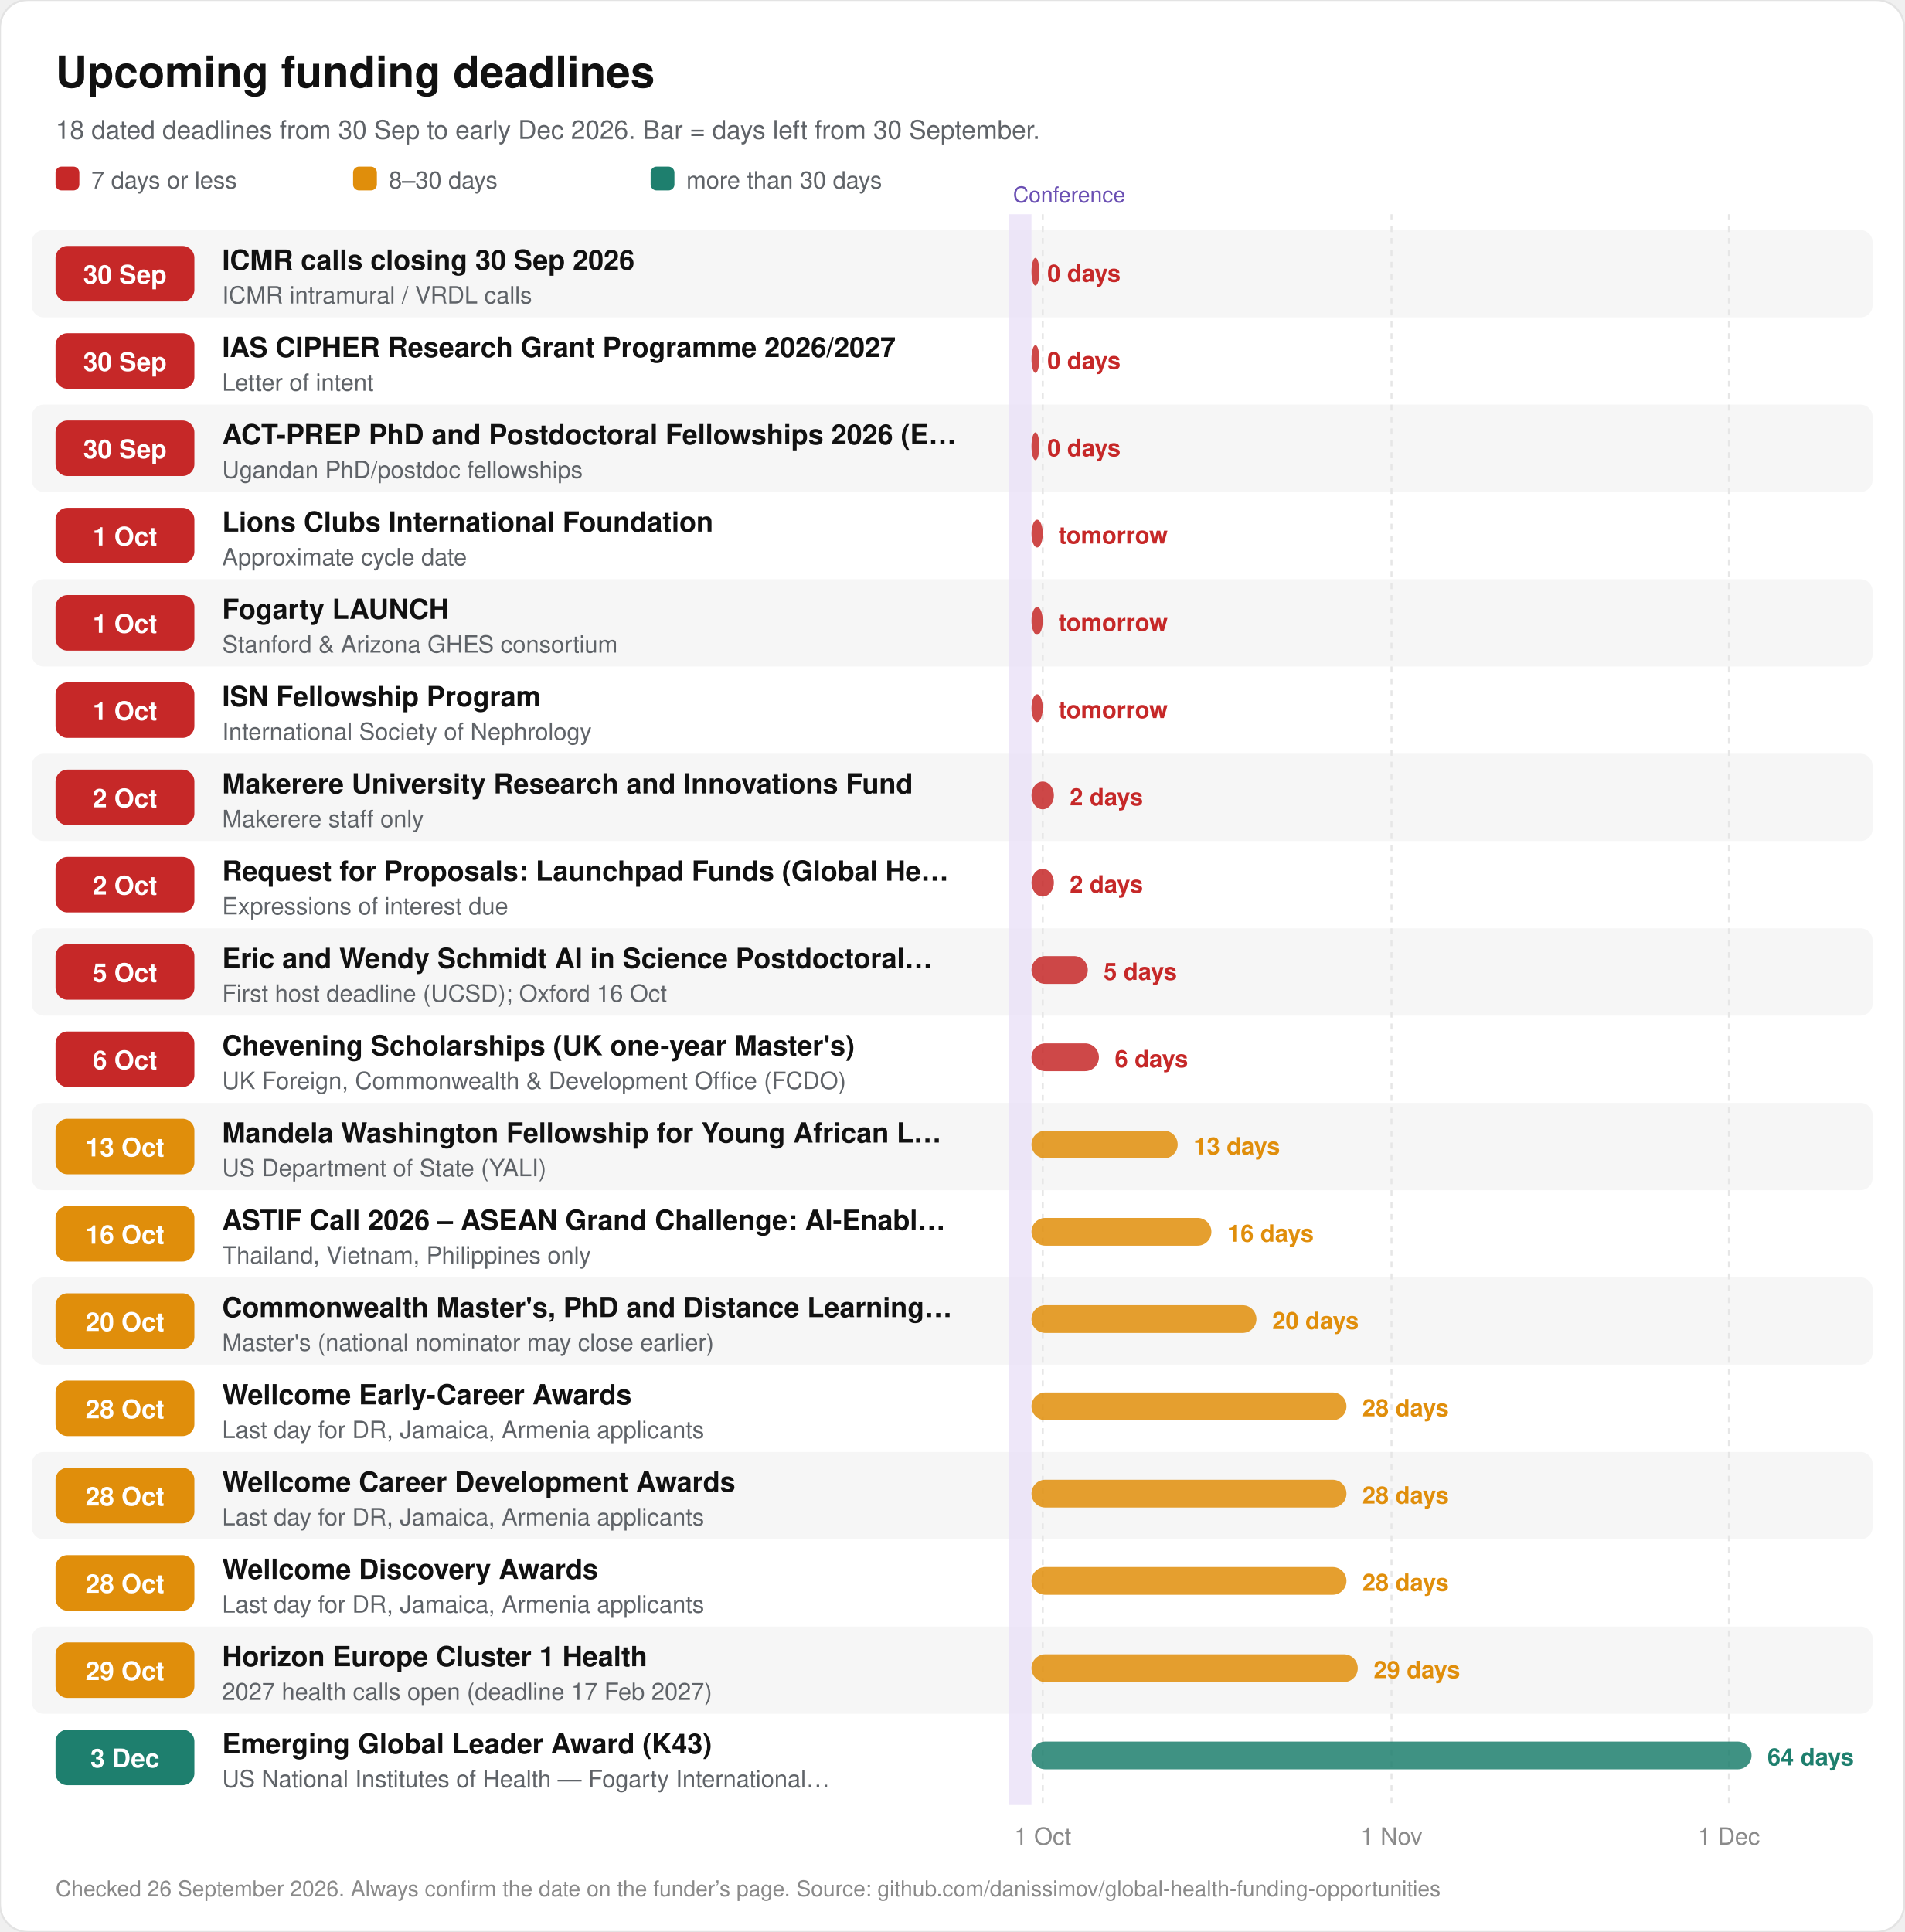
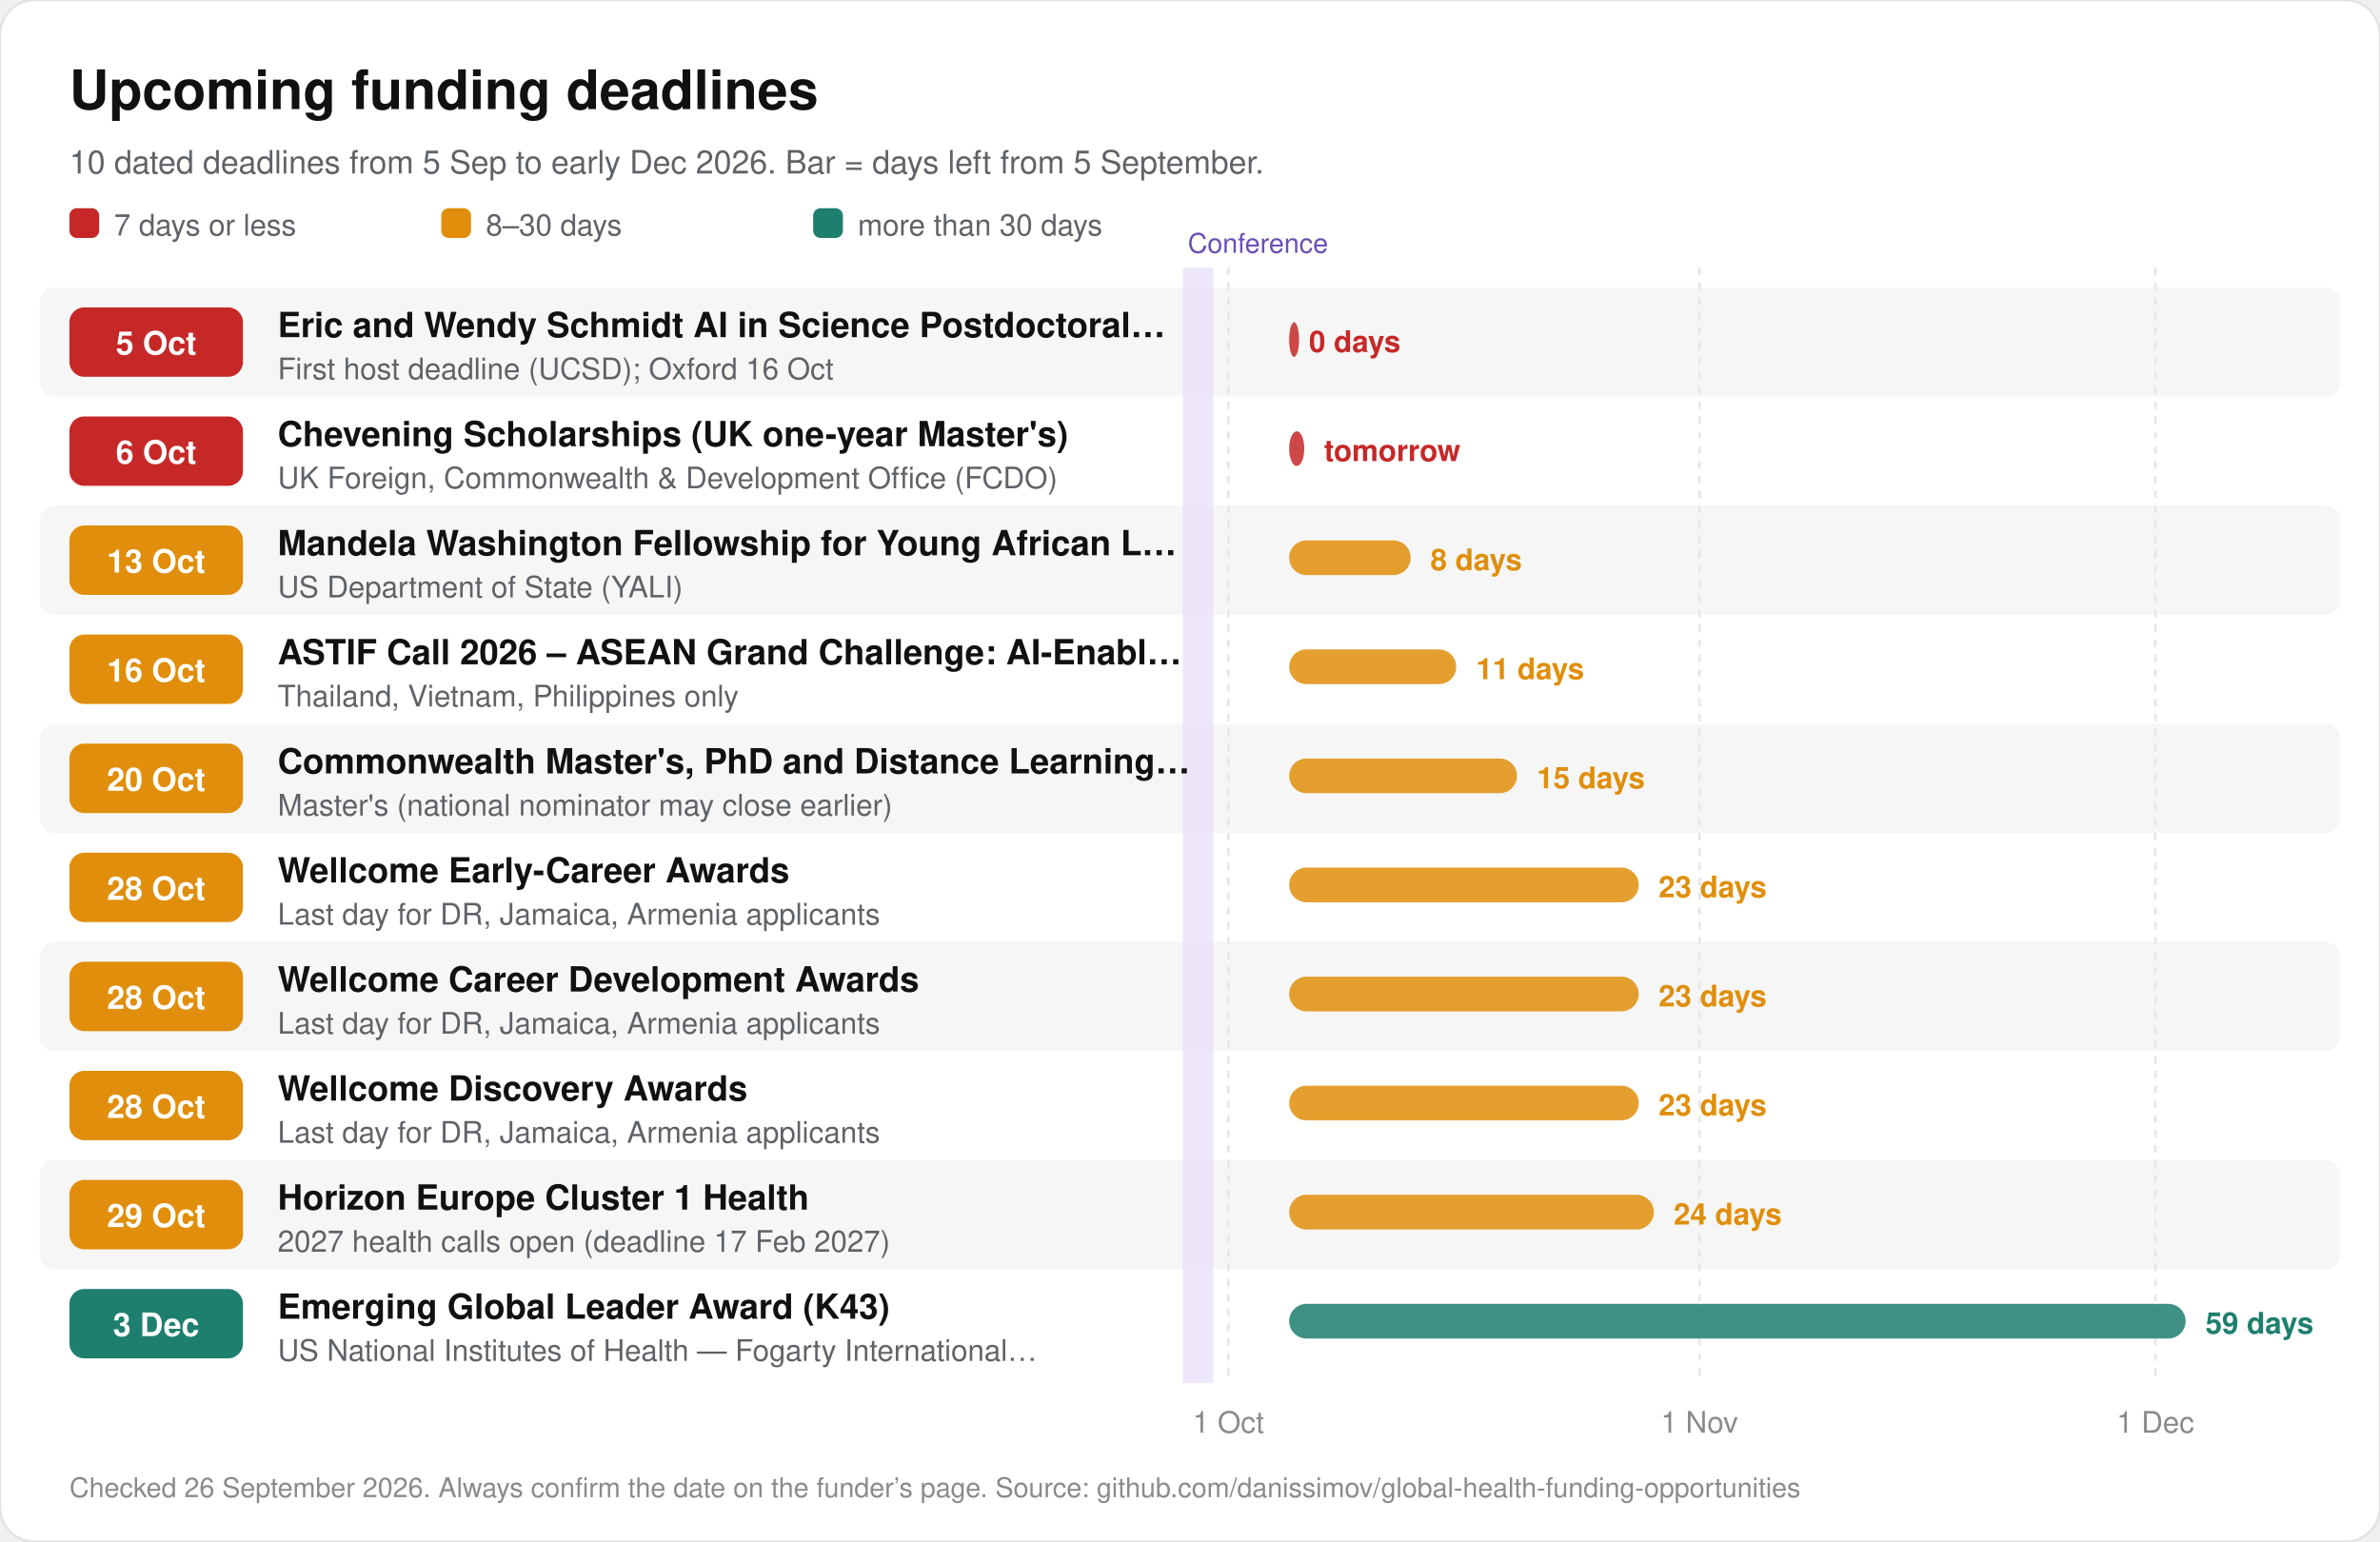
- <svg xmlns="http://www.w3.org/2000/svg" width="960" height="974" viewBox="0 0 960 974" font-family="Helvetica, Arial, sans-serif">
-   <rect x="0" y="0" width="960" height="974" rx="14" fill="#FFFFFF" stroke="#E3E3E3" />
+ <svg xmlns="http://www.w3.org/2000/svg" width="960" height="622" viewBox="0 0 960 622" font-family="Helvetica, Arial, sans-serif">
+   <rect x="0" y="0" width="960" height="622" rx="14" fill="#FFFFFF" stroke="#E3E3E3" />
  <text x="28" y="44" font-size="22" font-weight="700" fill="#111111">Upcoming funding deadlines</text>
-   <text x="28" y="70" font-size="13" fill="#5F6368">18 dated deadlines from 30 Sep to early Dec 2026. Bar = days left from 30 September.</text>
+   <text x="28" y="70" font-size="13" fill="#5F6368">10 dated deadlines from 5 Sep to early Dec 2026. Bar = days left from 5 September.</text>
  <rect x="28" y="84" width="12" height="12" rx="3" fill="#C62828" />
  <text x="46" y="95" font-size="12" fill="#5F6368">7 days or less</text>
  <rect x="178" y="84" width="12" height="12" rx="3" fill="#E08E0B" />
  <text x="196" y="95" font-size="12" fill="#5F6368">8–30 days</text>
  <rect x="328" y="84" width="12" height="12" rx="3" fill="#1E7F6E" />
  <text x="346" y="95" font-size="12" fill="#5F6368">more than 30 days</text>
  <rect x="16" y="116" width="928" height="44" rx="6" fill="#F6F6F6" />
  <rect x="16" y="204" width="928" height="44" rx="6" fill="#F6F6F6" />
  <rect x="16" y="292" width="928" height="44" rx="6" fill="#F6F6F6" />
  <rect x="16" y="380" width="928" height="44" rx="6" fill="#F6F6F6" />
  <rect x="16" y="468" width="928" height="44" rx="6" fill="#F6F6F6" />
-   <rect x="16" y="556" width="928" height="44" rx="6" fill="#F6F6F6" />
-   <rect x="16" y="644" width="928" height="44" rx="6" fill="#F6F6F6" />
-   <rect x="16" y="732" width="928" height="44" rx="6" fill="#F6F6F6" />
-   <rect x="16" y="820" width="928" height="44" rx="6" fill="#F6F6F6" />
-   <rect x="508.7" y="108" width="11.3" height="802" fill="#E9E1F7" fill-opacity="0.8" />
-   <text x="510.7" y="102" font-size="11" fill="#6A4FB3">Conference</text>
-   <line x1="525.7" y1="108" x2="525.7" y2="910" stroke="#E6E6E6" stroke-dasharray="3 3" />
-   <text x="525.7" y="930" font-size="12" fill="#8A8A8A" text-anchor="middle">1 Oct</text>
-   <line x1="701.5" y1="108" x2="701.5" y2="910" stroke="#E6E6E6" stroke-dasharray="3 3" />
-   <text x="701.5" y="930" font-size="12" fill="#8A8A8A" text-anchor="middle">1 Nov</text>
-   <line x1="871.6" y1="108" x2="871.6" y2="910" stroke="#E6E6E6" stroke-dasharray="3 3" />
-   <text x="871.6" y="930" font-size="12" fill="#8A8A8A" text-anchor="middle">1 Dec</text>
+   <rect x="477.1" y="108" width="12.3" height="450" fill="#E9E1F7" fill-opacity="0.8" />
+   <text x="479.1" y="102" font-size="11" fill="#6A4FB3">Conference</text>
+   <line x1="495.5" y1="108" x2="495.5" y2="558" stroke="#E6E6E6" stroke-dasharray="3 3" />
+   <text x="495.5" y="578" font-size="12" fill="#8A8A8A" text-anchor="middle">1 Oct</text>
+   <line x1="685.5" y1="108" x2="685.5" y2="558" stroke="#E6E6E6" stroke-dasharray="3 3" />
+   <text x="685.5" y="578" font-size="12" fill="#8A8A8A" text-anchor="middle">1 Nov</text>
+   <line x1="869.4" y1="108" x2="869.4" y2="558" stroke="#E6E6E6" stroke-dasharray="3 3" />
+   <text x="869.4" y="578" font-size="12" fill="#8A8A8A" text-anchor="middle">1 Dec</text>
  <rect x="28" y="124" width="70" height="28" rx="6" fill="#C62828" />
-   <text x="63" y="143" font-size="13" font-weight="700" fill="#FFFFFF" text-anchor="middle">30 Sep</text>
-   <a href="https://www.icmr.gov.in/post/call-for-proposals-under-icmr-intramural-research-program-2026-last-date-of-submission-september-30-2026-till-17-00-hrs" target="_blank">
-     <text x="112" y="136" font-size="14" font-weight="700" fill="#111111">ICMR calls closing 30 Sep 2026</text>
+   <text x="63" y="143" font-size="13" font-weight="700" fill="#FFFFFF" text-anchor="middle">5 Oct</text>
+   <a href="https://schmidtaiinsciencepostdocs.ucsd.edu/" target="_blank">
+     <text x="112" y="136" font-size="14" font-weight="700" fill="#111111">Eric and Wendy Schmidt AI in Science Postdoctoral…</text>
  </a>
-   <text x="112" y="153" font-size="12" fill="#5F6368">ICMR intramural / VRDL calls</text>
+   <text x="112" y="153" font-size="12" fill="#5F6368">First host deadline (UCSD); Oxford 16 Oct</text>
  <rect x="520" y="130" width="4.0" height="14" rx="7" fill="#C62828" fill-opacity="0.85" />
  <text x="528.0" y="142" font-size="12" font-weight="700" fill="#C62828">0 days</text>
  <rect x="28" y="168" width="70" height="28" rx="6" fill="#C62828" />
-   <text x="63" y="187" font-size="13" font-weight="700" fill="#FFFFFF" text-anchor="middle">30 Sep</text>
-   <a href="https://www.iasociety.org/grants/cipher-grant-programme-2026-2027" target="_blank">
-     <text x="112" y="180" font-size="14" font-weight="700" fill="#111111">IAS CIPHER Research Grant Programme 2026/2027</text>
+   <text x="63" y="187" font-size="13" font-weight="700" fill="#FFFFFF" text-anchor="middle">6 Oct</text>
+   <a href="https://www.chevening.org/scholarships/application-timeline/" target="_blank">
+     <text x="112" y="180" font-size="14" font-weight="700" fill="#111111">Chevening Scholarships (UK one-year Master's)</text>
  </a>
-   <text x="112" y="197" font-size="12" fill="#5F6368">Letter of intent</text>
-   <rect x="520" y="174" width="4.0" height="14" rx="7" fill="#C62828" fill-opacity="0.85" />
-   <text x="528.0" y="186" font-size="12" font-weight="700" fill="#C62828">0 days</text>
-   <rect x="28" y="212" width="70" height="28" rx="6" fill="#C62828" />
-   <text x="63" y="231" font-size="13" font-weight="700" fill="#FFFFFF" text-anchor="middle">30 Sep</text>
-   <a href="https://act-prep.org/opportunities/" target="_blank">
-     <text x="112" y="224" font-size="14" font-weight="700" fill="#111111">ACT-PREP PhD and Postdoctoral Fellowships 2026 (E…</text>
+   <text x="112" y="197" font-size="12" fill="#5F6368">UK Foreign, Commonwealth &amp; Development Office (FCDO)</text>
+   <rect x="520" y="174" width="6.1" height="14" rx="7" fill="#C62828" fill-opacity="0.85" />
+   <text x="534.1" y="186" font-size="12" font-weight="700" fill="#C62828">tomorrow</text>
+   <rect x="28" y="212" width="70" height="28" rx="6" fill="#E08E0B" />
+   <text x="63" y="231" font-size="13" font-weight="700" fill="#FFFFFF" text-anchor="middle">13 Oct</text>
+   <a href="https://www.mandelawashingtonfellowship.org/2027-application-instructions/" target="_blank">
+     <text x="112" y="224" font-size="14" font-weight="700" fill="#111111">Mandela Washington Fellowship for Young African L…</text>
  </a>
-   <text x="112" y="241" font-size="12" fill="#5F6368">Ugandan PhD/postdoc fellowships</text>
-   <rect x="520" y="218" width="4.0" height="14" rx="7" fill="#C62828" fill-opacity="0.85" />
-   <text x="528.0" y="230" font-size="12" font-weight="700" fill="#C62828">0 days</text>
-   <rect x="28" y="256" width="70" height="28" rx="6" fill="#C62828" />
-   <text x="63" y="275" font-size="13" font-weight="700" fill="#FFFFFF" text-anchor="middle">1 Oct</text>
-   <a href="https://www.lionsclubs.org/en/lcif-grants-toolkit" target="_blank">
-     <text x="112" y="268" font-size="14" font-weight="700" fill="#111111">Lions Clubs International Foundation</text>
+   <text x="112" y="241" font-size="12" fill="#5F6368">US Department of State (YALI)</text>
+   <rect x="520" y="218" width="49.0" height="14" rx="7" fill="#E08E0B" fill-opacity="0.85" />
+   <text x="577.0" y="230" font-size="12" font-weight="700" fill="#E08E0B">8 days</text>
+   <rect x="28" y="256" width="70" height="28" rx="6" fill="#E08E0B" />
+   <text x="63" y="275" font-size="13" font-weight="700" fill="#FFFFFF" text-anchor="middle">16 Oct</text>
+   <a href="https://astnet.asean.org/astif/" target="_blank">
+     <text x="112" y="268" font-size="14" font-weight="700" fill="#111111">ASTIF Call 2026 – ASEAN Grand Challenge: AI-Enabl…</text>
  </a>
-   <text x="112" y="285" font-size="12" fill="#5F6368">Approximate cycle date</text>
-   <rect x="520" y="262" width="5.7" height="14" rx="7" fill="#C62828" fill-opacity="0.85" />
-   <text x="533.7" y="274" font-size="12" font-weight="700" fill="#C62828">tomorrow</text>
-   <rect x="28" y="300" width="70" height="28" rx="6" fill="#C62828" />
-   <text x="63" y="319" font-size="13" font-weight="700" fill="#FFFFFF" text-anchor="middle">1 Oct</text>
-   <a href="https://www.fic.nih.gov/Programs/Pages/scholars-fellows-global-health.aspx" target="_blank">
-     <text x="112" y="312" font-size="14" font-weight="700" fill="#111111">Fogarty LAUNCH</text>
+   <text x="112" y="285" font-size="12" fill="#5F6368">Thailand, Vietnam, Philippines only</text>
+   <rect x="520" y="262" width="67.4" height="14" rx="7" fill="#E08E0B" fill-opacity="0.85" />
+   <text x="595.4" y="274" font-size="12" font-weight="700" fill="#E08E0B">11 days</text>
+   <rect x="28" y="300" width="70" height="28" rx="6" fill="#E08E0B" />
+   <text x="63" y="319" font-size="13" font-weight="700" fill="#FFFFFF" text-anchor="middle">20 Oct</text>
+   <a href="https://cscuk.fcdo.gov.uk/about-us/scholarships-and-fellowships" target="_blank">
+     <text x="112" y="312" font-size="14" font-weight="700" fill="#111111">Commonwealth Master's, PhD and Distance Learning…</text>
  </a>
-   <text x="112" y="329" font-size="12" fill="#5F6368">Stanford &amp; Arizona GHES consortium</text>
-   <rect x="520" y="306" width="5.7" height="14" rx="7" fill="#C62828" fill-opacity="0.85" />
-   <text x="533.7" y="318" font-size="12" font-weight="700" fill="#C62828">tomorrow</text>
-   <rect x="28" y="344" width="70" height="28" rx="6" fill="#C62828" />
-   <text x="63" y="363" font-size="13" font-weight="700" fill="#FFFFFF" text-anchor="middle">1 Oct</text>
-   <a href="https://fellowship.theisn.org/" target="_blank">
-     <text x="112" y="356" font-size="14" font-weight="700" fill="#111111">ISN Fellowship Program</text>
+   <text x="112" y="329" font-size="12" fill="#5F6368">Master's (national nominator may close earlier)</text>
+   <rect x="520" y="306" width="91.9" height="14" rx="7" fill="#E08E0B" fill-opacity="0.85" />
+   <text x="619.9" y="318" font-size="12" font-weight="700" fill="#E08E0B">15 days</text>
+   <rect x="28" y="344" width="70" height="28" rx="6" fill="#E08E0B" />
+   <text x="63" y="363" font-size="13" font-weight="700" fill="#FFFFFF" text-anchor="middle">28 Oct</text>
+   <a href="https://wellcome.org/research-funding/schemes/wellcome-early-career-awards" target="_blank">
+     <text x="112" y="356" font-size="14" font-weight="700" fill="#111111">Wellcome Early-Career Awards</text>
  </a>
-   <text x="112" y="373" font-size="12" fill="#5F6368">International Society of Nephrology</text>
-   <rect x="520" y="350" width="5.7" height="14" rx="7" fill="#C62828" fill-opacity="0.85" />
-   <text x="533.7" y="362" font-size="12" font-weight="700" fill="#C62828">tomorrow</text>
-   <rect x="28" y="388" width="70" height="28" rx="6" fill="#C62828" />
-   <text x="63" y="407" font-size="13" font-weight="700" fill="#FFFFFF" text-anchor="middle">2 Oct</text>
-   <a href="https://rif.mak.ac.ug/rif8-call-for-applications-fy-2026-27/" target="_blank">
-     <text x="112" y="400" font-size="14" font-weight="700" fill="#111111">Makerere University Research and Innovations Fund</text>
+   <text x="112" y="373" font-size="12" fill="#5F6368">Last day for DR, Jamaica, Armenia applicants</text>
+   <rect x="520" y="350" width="141.0" height="14" rx="7" fill="#E08E0B" fill-opacity="0.85" />
+   <text x="669.0" y="362" font-size="12" font-weight="700" fill="#E08E0B">23 days</text>
+   <rect x="28" y="388" width="70" height="28" rx="6" fill="#E08E0B" />
+   <text x="63" y="407" font-size="13" font-weight="700" fill="#FFFFFF" text-anchor="middle">28 Oct</text>
+   <a href="https://wellcome.org/research-funding/schemes/wellcome-career-development-awards" target="_blank">
+     <text x="112" y="400" font-size="14" font-weight="700" fill="#111111">Wellcome Career Development Awards</text>
  </a>
-   <text x="112" y="417" font-size="12" fill="#5F6368">Makerere staff only</text>
-   <rect x="520" y="394" width="11.3" height="14" rx="7" fill="#C62828" fill-opacity="0.85" />
-   <text x="539.3" y="406" font-size="12" font-weight="700" fill="#C62828">2 days</text>
-   <rect x="28" y="432" width="70" height="28" rx="6" fill="#C62828" />
-   <text x="63" y="451" font-size="13" font-weight="700" fill="#FFFFFF" text-anchor="middle">2 Oct</text>
-   <a href="https://coefficientgiving.org/funds/global-health-wellbeing-opportunities/request-for-proposals-launchpad-funds/" target="_blank">
-     <text x="112" y="444" font-size="14" font-weight="700" fill="#111111">Request for Proposals: Launchpad Funds (Global He…</text>
+   <text x="112" y="417" font-size="12" fill="#5F6368">Last day for DR, Jamaica, Armenia applicants</text>
+   <rect x="520" y="394" width="141.0" height="14" rx="7" fill="#E08E0B" fill-opacity="0.85" />
+   <text x="669.0" y="406" font-size="12" font-weight="700" fill="#E08E0B">23 days</text>
+   <rect x="28" y="432" width="70" height="28" rx="6" fill="#E08E0B" />
+   <text x="63" y="451" font-size="13" font-weight="700" fill="#FFFFFF" text-anchor="middle">28 Oct</text>
+   <a href="https://wellcome.org/research-funding/schemes/wellcome-discovery-awards" target="_blank">
+     <text x="112" y="444" font-size="14" font-weight="700" fill="#111111">Wellcome Discovery Awards</text>
  </a>
-   <text x="112" y="461" font-size="12" fill="#5F6368">Expressions of interest due</text>
-   <rect x="520" y="438" width="11.3" height="14" rx="7" fill="#C62828" fill-opacity="0.85" />
-   <text x="539.3" y="450" font-size="12" font-weight="700" fill="#C62828">2 days</text>
-   <rect x="28" y="476" width="70" height="28" rx="6" fill="#C62828" />
-   <text x="63" y="495" font-size="13" font-weight="700" fill="#FFFFFF" text-anchor="middle">5 Oct</text>
-   <a href="https://schmidtaiinsciencepostdocs.ucsd.edu/" target="_blank">
-     <text x="112" y="488" font-size="14" font-weight="700" fill="#111111">Eric and Wendy Schmidt AI in Science Postdoctoral…</text>
+   <text x="112" y="461" font-size="12" fill="#5F6368">Last day for DR, Jamaica, Armenia applicants</text>
+   <rect x="520" y="438" width="141.0" height="14" rx="7" fill="#E08E0B" fill-opacity="0.85" />
+   <text x="669.0" y="450" font-size="12" font-weight="700" fill="#E08E0B">23 days</text>
+   <rect x="28" y="476" width="70" height="28" rx="6" fill="#E08E0B" />
+   <text x="63" y="495" font-size="13" font-weight="700" fill="#FFFFFF" text-anchor="middle">29 Oct</text>
+   <a href="https://horizoneuropencpportal.eu/store/overview-health-calls-2026-and-2027-horizon-europe" target="_blank">
+     <text x="112" y="488" font-size="14" font-weight="700" fill="#111111">Horizon Europe Cluster 1 Health</text>
  </a>
-   <text x="112" y="505" font-size="12" fill="#5F6368">First host deadline (UCSD); Oxford 16 Oct</text>
-   <rect x="520" y="482" width="28.4" height="14" rx="7" fill="#C62828" fill-opacity="0.85" />
-   <text x="556.4" y="494" font-size="12" font-weight="700" fill="#C62828">5 days</text>
-   <rect x="28" y="520" width="70" height="28" rx="6" fill="#C62828" />
-   <text x="63" y="539" font-size="13" font-weight="700" fill="#FFFFFF" text-anchor="middle">6 Oct</text>
-   <a href="https://www.chevening.org/scholarships/application-timeline/" target="_blank">
-     <text x="112" y="532" font-size="14" font-weight="700" fill="#111111">Chevening Scholarships (UK one-year Master's)</text>
+   <text x="112" y="505" font-size="12" fill="#5F6368">2027 health calls open (deadline 17 Feb 2027)</text>
+   <rect x="520" y="482" width="147.1" height="14" rx="7" fill="#E08E0B" fill-opacity="0.85" />
+   <text x="675.1" y="494" font-size="12" font-weight="700" fill="#E08E0B">24 days</text>
+   <rect x="28" y="520" width="70" height="28" rx="6" fill="#1E7F6E" />
+   <text x="63" y="539" font-size="13" font-weight="700" fill="#FFFFFF" text-anchor="middle">3 Dec</text>
+   <a href="https://www.fic.nih.gov/Programs/Pages/emerging-global-leader.aspx" target="_blank">
+     <text x="112" y="532" font-size="14" font-weight="700" fill="#111111">Emerging Global Leader Award (K43)</text>
  </a>
-   <text x="112" y="549" font-size="12" fill="#5F6368">UK Foreign, Commonwealth &amp; Development Office (FCDO)</text>
-   <rect x="520" y="526" width="34.0" height="14" rx="7" fill="#C62828" fill-opacity="0.85" />
-   <text x="562.0" y="538" font-size="12" font-weight="700" fill="#C62828">6 days</text>
-   <rect x="28" y="564" width="70" height="28" rx="6" fill="#E08E0B" />
-   <text x="63" y="583" font-size="13" font-weight="700" fill="#FFFFFF" text-anchor="middle">13 Oct</text>
-   <a href="https://www.mandelawashingtonfellowship.org/2027-application-instructions/" target="_blank">
-     <text x="112" y="576" font-size="14" font-weight="700" fill="#111111">Mandela Washington Fellowship for Young African L…</text>
-   </a>
-   <text x="112" y="593" font-size="12" fill="#5F6368">US Department of State (YALI)</text>
-   <rect x="520" y="570" width="73.7" height="14" rx="7" fill="#E08E0B" fill-opacity="0.85" />
-   <text x="601.7" y="582" font-size="12" font-weight="700" fill="#E08E0B">13 days</text>
-   <rect x="28" y="608" width="70" height="28" rx="6" fill="#E08E0B" />
-   <text x="63" y="627" font-size="13" font-weight="700" fill="#FFFFFF" text-anchor="middle">16 Oct</text>
-   <a href="https://astnet.asean.org/astif/" target="_blank">
-     <text x="112" y="620" font-size="14" font-weight="700" fill="#111111">ASTIF Call 2026 – ASEAN Grand Challenge: AI-Enabl…</text>
-   </a>
-   <text x="112" y="637" font-size="12" fill="#5F6368">Thailand, Vietnam, Philippines only</text>
-   <rect x="520" y="614" width="90.7" height="14" rx="7" fill="#E08E0B" fill-opacity="0.85" />
-   <text x="618.7" y="626" font-size="12" font-weight="700" fill="#E08E0B">16 days</text>
-   <rect x="28" y="652" width="70" height="28" rx="6" fill="#E08E0B" />
-   <text x="63" y="671" font-size="13" font-weight="700" fill="#FFFFFF" text-anchor="middle">20 Oct</text>
-   <a href="https://cscuk.fcdo.gov.uk/about-us/scholarships-and-fellowships" target="_blank">
-     <text x="112" y="664" font-size="14" font-weight="700" fill="#111111">Commonwealth Master's, PhD and Distance Learning…</text>
-   </a>
-   <text x="112" y="681" font-size="12" fill="#5F6368">Master's (national nominator may close earlier)</text>
-   <rect x="520" y="658" width="113.4" height="14" rx="7" fill="#E08E0B" fill-opacity="0.85" />
-   <text x="641.4" y="670" font-size="12" font-weight="700" fill="#E08E0B">20 days</text>
-   <rect x="28" y="696" width="70" height="28" rx="6" fill="#E08E0B" />
-   <text x="63" y="715" font-size="13" font-weight="700" fill="#FFFFFF" text-anchor="middle">28 Oct</text>
-   <a href="https://wellcome.org/research-funding/schemes/wellcome-early-career-awards" target="_blank">
-     <text x="112" y="708" font-size="14" font-weight="700" fill="#111111">Wellcome Early-Career Awards</text>
-   </a>
-   <text x="112" y="725" font-size="12" fill="#5F6368">Last day for DR, Jamaica, Armenia applicants</text>
-   <rect x="520" y="702" width="158.8" height="14" rx="7" fill="#E08E0B" fill-opacity="0.85" />
-   <text x="686.8" y="714" font-size="12" font-weight="700" fill="#E08E0B">28 days</text>
-   <rect x="28" y="740" width="70" height="28" rx="6" fill="#E08E0B" />
-   <text x="63" y="759" font-size="13" font-weight="700" fill="#FFFFFF" text-anchor="middle">28 Oct</text>
-   <a href="https://wellcome.org/research-funding/schemes/wellcome-career-development-awards" target="_blank">
-     <text x="112" y="752" font-size="14" font-weight="700" fill="#111111">Wellcome Career Development Awards</text>
-   </a>
-   <text x="112" y="769" font-size="12" fill="#5F6368">Last day for DR, Jamaica, Armenia applicants</text>
-   <rect x="520" y="746" width="158.8" height="14" rx="7" fill="#E08E0B" fill-opacity="0.85" />
-   <text x="686.8" y="758" font-size="12" font-weight="700" fill="#E08E0B">28 days</text>
-   <rect x="28" y="784" width="70" height="28" rx="6" fill="#E08E0B" />
-   <text x="63" y="803" font-size="13" font-weight="700" fill="#FFFFFF" text-anchor="middle">28 Oct</text>
-   <a href="https://wellcome.org/research-funding/schemes/wellcome-discovery-awards" target="_blank">
-     <text x="112" y="796" font-size="14" font-weight="700" fill="#111111">Wellcome Discovery Awards</text>
-   </a>
-   <text x="112" y="813" font-size="12" fill="#5F6368">Last day for DR, Jamaica, Armenia applicants</text>
-   <rect x="520" y="790" width="158.8" height="14" rx="7" fill="#E08E0B" fill-opacity="0.85" />
-   <text x="686.8" y="802" font-size="12" font-weight="700" fill="#E08E0B">28 days</text>
-   <rect x="28" y="828" width="70" height="28" rx="6" fill="#E08E0B" />
-   <text x="63" y="847" font-size="13" font-weight="700" fill="#FFFFFF" text-anchor="middle">29 Oct</text>
-   <a href="https://horizoneuropencpportal.eu/store/overview-health-calls-2026-and-2027-horizon-europe" target="_blank">
-     <text x="112" y="840" font-size="14" font-weight="700" fill="#111111">Horizon Europe Cluster 1 Health</text>
-   </a>
-   <text x="112" y="857" font-size="12" fill="#5F6368">2027 health calls open (deadline 17 Feb 2027)</text>
-   <rect x="520" y="834" width="164.5" height="14" rx="7" fill="#E08E0B" fill-opacity="0.85" />
-   <text x="692.5" y="846" font-size="12" font-weight="700" fill="#E08E0B">29 days</text>
-   <rect x="28" y="872" width="70" height="28" rx="6" fill="#1E7F6E" />
-   <text x="63" y="891" font-size="13" font-weight="700" fill="#FFFFFF" text-anchor="middle">3 Dec</text>
-   <a href="https://www.fic.nih.gov/Programs/Pages/emerging-global-leader.aspx" target="_blank">
-     <text x="112" y="884" font-size="14" font-weight="700" fill="#111111">Emerging Global Leader Award (K43)</text>
-   </a>
-   <text x="112" y="901" font-size="12" fill="#5F6368">US National Institutes of Health — Fogarty International…</text>
-   <rect x="520" y="878" width="363.0" height="14" rx="7" fill="#1E7F6E" fill-opacity="0.85" />
-   <text x="891.0" y="890" font-size="12" font-weight="700" fill="#1E7F6E">64 days</text>
-   <text x="28" y="956" font-size="11" fill="#8A8A8A">Checked 26 September 2026. Always confirm the date on the funder’s page. Source: github.com/danissimov/global-health-funding-opportunities</text>
+   <text x="112" y="549" font-size="12" fill="#5F6368">US National Institutes of Health — Fogarty International…</text>
+   <rect x="520" y="526" width="361.6" height="14" rx="7" fill="#1E7F6E" fill-opacity="0.85" />
+   <text x="889.6" y="538" font-size="12" font-weight="700" fill="#1E7F6E">59 days</text>
+   <text x="28" y="604" font-size="11" fill="#8A8A8A">Checked 26 September 2026. Always confirm the date on the funder’s page. Source: github.com/danissimov/global-health-funding-opportunities</text>
</svg>
